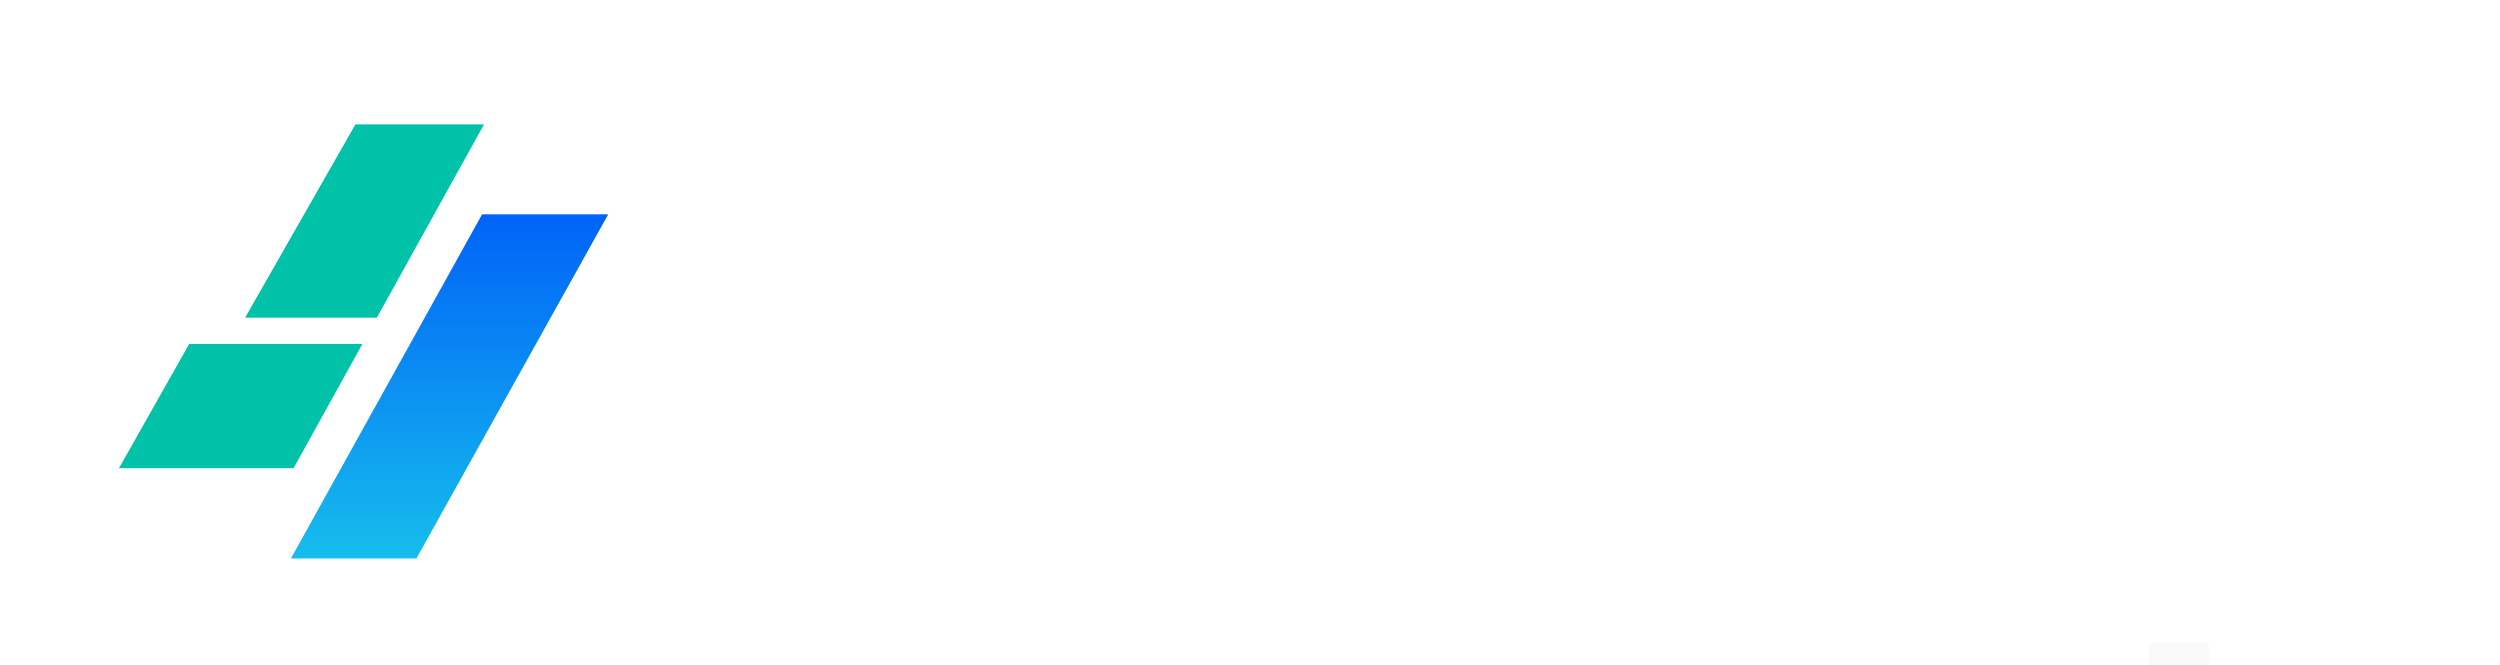
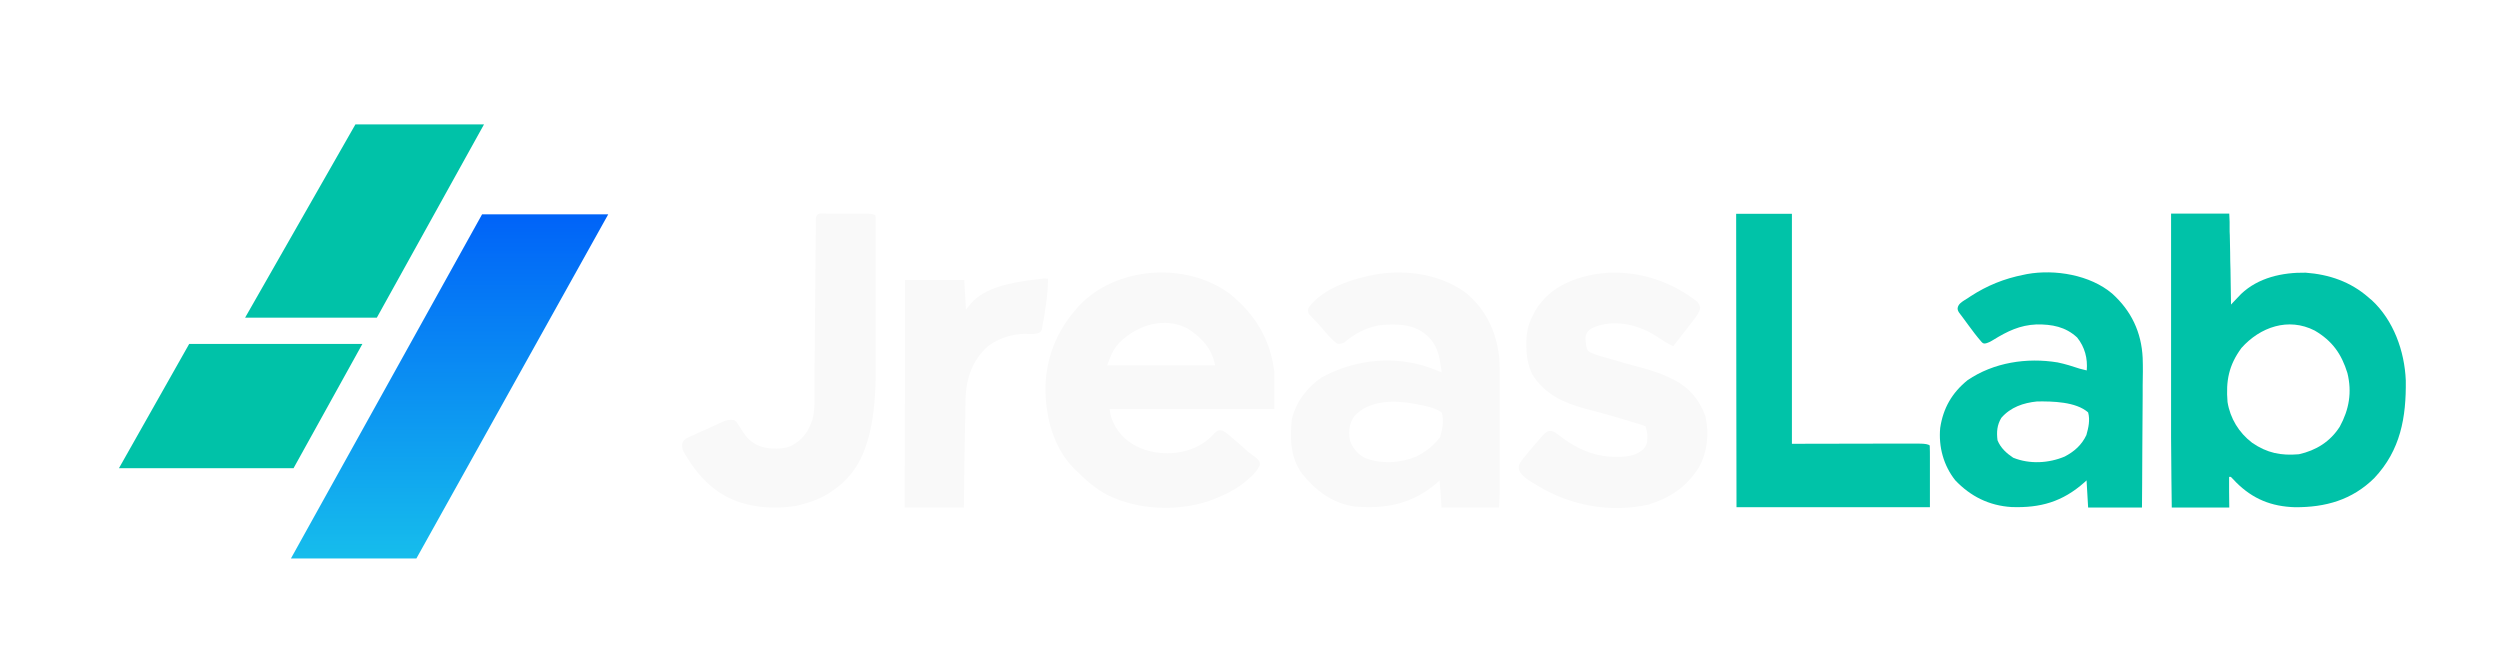
<svg xmlns="http://www.w3.org/2000/svg" id="Layer_1" viewBox="0 0 1434.74 381.55">
  <defs>
    <style>.cls-1{fill:#00c2a8;}.cls-2{fill:#f9f9f9;}.cls-3{fill:none;}.cls-4{fill:#00c3a8;}.cls-5{fill:url(#linear-gradient);}</style>
    <linearGradient id="linear-gradient" x1="258.02" y1="-204.23" x2="258.02" y2="-401.73" gradientTransform="translate(0 524.72)" gradientUnits="userSpaceOnUse">
      <stop offset="0" stop-color="#16bdec" />
      <stop offset="1" stop-color="#0063f8" />
    </linearGradient>
  </defs>
  <g>
    <path id="Symbol-top" class="cls-1" d="M203.97,71.39h73.8l-61.5,110.9h-75.6l63.3-110.9Z" />
    <path id="Symbol-left" class="cls-1" d="M108.57,197.39h99.4l-39.5,71.3H68.27l40.3-71.3Z" />
    <polygon class="cls-5" points="349.07 122.99 238.97 320.49 166.97 320.49 276.67 122.99 349.07 122.99" />
  </g>
-   <g id="Letter-1-J" transform="translate(765 246)">
+   <g id="Letter-1-J">
    <path class="cls-2" d="M474.37,122.59h22.1q4.9,0,6,1.1c.1,1.4,.1,2.8,.1,4.2v84.8q.1,40.7-13.2,58c-.4,.5-.7,.9-1.1,1.4-2.9,3.7-6.1,6.5-10,9.2q-.3,.2-1.7,1.2c-5.4,3.6-10.9,5.6-17.2,7.2-.8,.2-1.5,.4-2.3,.6-15.1,2.4-31.5,.8-44.4-7.8-7.1-4.7-13.2-11.6-17.7-18.9-1.1-1.8-2.5-3.7-3.2-5.7-.4-1.3-.4-2.7,0-4,.8-2.2,4.2-3.3,6.2-4.2,.6-.3,1.1-.5,1.7-.8,1.2-.6,2.4-1.1,3.6-1.6,1.8-.8,3.7-1.7,5.5-2.5,1.2-.5,2.3-1.1,3.5-1.6q.3-.1,1.7-.8c2.4-1.1,4.1-1.6,6.7-1.4,1.8,.2,2.7,2.2,3.6,3.6,1.2,1.8,2.3,3.7,3.6,5.4,3.9,5,9.1,7.1,15.3,7.4,3.4,.2,8,0,11-1.6,6.6-3.5,9.7-8,12.1-15,.8-3.3,1.1-6.4,1.2-9.8v-16.4c0-3.7,0-7.5,.1-11.2,.1-8.6,.1-17.2,.2-25.8,.1-7.9,.1-15.8,.2-23.7,0-3.7,.1-7.4,.1-11.2,0-2.8,0-5.7,.1-8.5v-8.4c.3-4.1,2.9-3.2,6.2-3.2Z" />
  </g>
-   <g id="Letter-2-r" transform="translate(893 283)">
+   <g id="Letter-2-r">
    <path class="cls-2" d="M601.17,159.89q.1,0,0,0c.3,.2,.3,.5,.3,.8-.1,7.1-1.1,14.2-2.3,21.2-.4,2.3-.8,4.6-1.2,6.9-.7,3.9-7.2,2.7-10.2,2.8-2.8,.1-5.6,.5-8.4,1.2-5,1.3-10.6,3.9-14.3,7.7-7.9,8.2-10.8,18.3-11,29.5v1.9c0,2.1-.1,4.1-.1,6.2,0,1.4,0,2.9-.1,4.3-.1,3.7-.1,7.5-.2,11.2-.1,3.8-.1,7.7-.2,11.5-.1,7.5-.3,26.2-.3,26.2h-34c.2-42.1,.2-87.1,.2-130.6h34q.2,2.8,1,17c1-1.2,1.9-2.4,2.9-3.6,8-9.1,22.5-11.7,33.9-13.3,1.6-.2,3.3-.4,4.9-.6,1.5-.2,3.2-.5,4.7-.3,.2-.1,.3-.1,.4,0Z" />
  </g>
-   <g id="Letter-3-e" transform="translate(974 280)">
+   <g id="Letter-3-e">
    <path class="cls-2" d="M705.77,168.59c14.7,12,23.3,26.1,25.6,45.1v21h-94.6c.7,7.4,5,14.2,10.9,18.6s13.4,6.6,20.8,6.8c10.1,.4,20.6-3,27.5-10.4,1-1.1,2.1-2.3,3.5-2.7,1.9-.4,3.6,.9,5.1,2.1,3.9,3.2,7.7,6.5,11.4,9.9,1.8,1.7,7.3,4.5,7.1,7.3,0,.5-.2,1-.5,1.5-1.6,3.2-4.2,5.5-6.9,7.8-6.3,5.6-14.2,9.1-22,12-18.4,6-40.2,5.1-57.7-3.3-6.9-3.6-12.3-8.2-17.8-13.7-.6-.6-1.2-1.2-1.9-1.8-12-12.3-16.4-30-16.3-46.9,.5-16.7,6.4-31.6,17.4-44.2,.5-.6,1.1-1.2,1.6-1.9,21.5-23.1,61.7-25.7,86.8-7.2Zm-63.1,27.8c-4.1,4.4-4.9,7.1-7.3,13.3h62c-2-9.8-7.4-15.6-15.7-21.1-13.5-7-28.8-2.1-39,7.8Z" />
  </g>
-   <g id="Letter-4-a" transform="translate(1115 280)">
+   <g id="Letter-4-a">
    <path class="cls-2" d="M841.57,168.29c11.3,9.6,17,21.8,18.8,36.4,.4,6.4,.3,12.8,.3,19.2v58.6c0,2.1-.4,8.8-.4,8.8h-33s-.4-7.5-.6-9.6q0-.6-.3-3.3c-.1-.9-.1-1.7-.2-2.6-.6,.5-1.2,1-1.8,1.6-14,11.8-28.8,14.8-47,13.3-12.7-1.9-22.2-9-30.1-18.8-6.8-9.4-7-20-5.9-31.2,2.2-9.7,8.8-18.5,17-24,17.4-9.6,38.3-12.5,57.6-7.1,3.9,1.1,7.7,2.6,11.4,4.1-1.2-9.4-2.2-16.2-9.8-22.3-7.5-5.7-17.2-5.6-26.2-4.7-7.9,1.6-13.7,4.7-19.8,9.8q-2.2,1.2-4.2,.7c-3.4-2.5-6-5.7-8.7-8.9-1.4-1.6-2.8-3.2-4.3-4.7-.6-.6-1.1-1.2-1.7-1.8-.5-.5-1-1-1.5-1.6q-.8-1.5-.3-3.4c8.2-11.6,25.9-17,39.2-19.4,17.7-2.8,37,.1,51.5,10.9Zm-64.2,70.4c-3.1,4.3-3.5,8.6-2.7,13.8,1.5,4.7,4.3,7.9,8.6,10.3,9.3,3.7,20.4,3,29.6-.8,5.4-2.8,9.9-6.2,13.6-11.1,1.3-4.6,2.4-9.6,.9-14.2-4.1-2.9-9.5-3.8-14.4-4.7-.7-.1-1.3-.3-2-.4-11.2-2-25.3-1.9-33.6,7.1Z" />
  </g>
-   <g id="Letter-5-s" transform="translate(1245 280)">
+   <g id="Letter-5-s">
    <path class="cls-2" d="M923.27,156.49c18.8-.6,35.7,5.1,50.6,16.5q1.5,1.7,1.9,3.6c-.6,3-2.1,4.8-4,7.3q-.2,.2-1.1,1.4c-1.1,1.5-2.2,2.9-3.4,4.4-.7,.9-1.4,1.8-2.1,2.7-1.6,2.1-3.3,4.2-4.9,6.3-3.3-1.5-6.2-3.4-9.2-5.4-10-6.7-23.5-10.1-35.2-5.9-2,.7-4.1,1.8-5.1,3.6-1.2,2-.9,4.6-.5,6.9,.2,1.3,.4,2.8,1.4,3.7,.7,.7,1.7,1,2.7,1.3,0,.5,10.9,3.4,12.3,3.8,3.7,1.2,7.4,2.2,11.2,3.2,7.4,1.9,14.4,3.9,21.2,7.3,.5,.3,1.1,.5,1.7,.8,8.8,4.6,14.6,11.5,18,21,2.2,9.8,1.1,20.3-3.7,29.1-7.1,11.3-16.3,17.5-29,21.5-21.9,4.8-44.7,.7-63.7-10.9-3.5-2.2-12.1-6.3-10.6-11.6,.3-1.2,1.1-2.2,1.8-3.2,3.7-4.8,7.8-9.3,11.7-13.9,2.7-3.2,5.2-3.6,8.6-.8,9.8,7.8,20.6,13,33.3,13h2.1c5.3-.1,9.8-.9,13.9-4.4,1.8-2.2,2.3-3.7,2.2-6.5v-1.8q0-1.8-1-4.8-2.7-1.1-6-2c-.8-.3-1.7-.5-2.6-.8-5.5-1.7-11-3.3-16.5-4.8-1.1-.3-2.2-.6-3.3-.9-2.2-.6-4.4-1.2-6.5-1.7-12.5-3.5-23-8.3-30.1-19.6-2.6-5.6-3.4-10.9-3.4-17v-2.1c.1-6,1.5-10.8,4.4-16.1,.3-.6,.6-1.1,.9-1.7,.9-1.5,1.9-2.9,3.1-4.3,.5-.6,.9-1.1,1.4-1.7,9.3-10.3,24-14.6,37.5-15.5Z" />
  </g>
-   <g id="Letter-6-L" transform="translate(1370 246)">
+   <g id="Letter-6-L">
    <path class="cls-4" d="M996.37,122.69h32V254.69q38.9-.1,51.2-.1h21.8q5,0,6.1,1.1c.1,2.4,.1,4.7,.1,7.1v28.3h-111s-.2-112.3-.2-168.4Z" />
  </g>
-   <g id="Letter-7-a" transform="translate(1487 280)">
+   <g id="Letter-7-a">
    <path class="cls-1" d="M1212.17,168.49c11,9.9,16.8,22.2,17.5,36.9,.2,5.3,.1,10.5,0,15.8v5.8c0,5-.1,10.1-.1,15.1s-.1,10.3-.1,15.4c0,10.1-.2,33.8-.2,33.8h-30.9s-.9-14.7-.9-15.6q-.2,.2-1.2,1.1c-12.6,11.2-25.3,14.8-41.9,14.2-12.8-.8-23.5-6.1-32.3-15.4-6.7-8.5-9.6-19.2-8.6-30,1.7-11.3,6.7-20.1,15.7-27.4,15-10.2,34-13.1,51.7-10.2,4.3,.9,8.5,2.2,12.7,3.6,1.3,.3,2.7,.7,4,1,.6-6.9-1.1-13.4-5.5-18.9-6.7-6.2-14.4-7.6-23.3-7.5-9.6,.4-16.7,3.9-24.7,8.8-1,.6-2.1,1.3-3.3,1.7-1.5,.6-2.5,.8-3.6-.5-2.7-3.1-5.2-6.4-7.6-9.7-1.2-1.6-2.4-3.3-3.6-4.9-1-1.4-2.6-2.9-2.5-4.7,.1-1.1,.8-2.2,1.6-2.9,1.2-1.1,2.7-1.9,4.1-2.8,.6-.4,1.2-.8,1.8-1.2,9.4-6.1,19.2-10.1,30.4-12.3,.6-.1,1.2-.3,1.9-.4,16.1-2.9,36.3,.5,48.9,11.2Zm-63.6,71.3c-2.5,4.1-2.8,8.2-2.2,12.9,1.8,4.4,5.1,7.4,9,10,9.4,3.8,20.4,3.2,29.6-.7,5.5-2.9,9.7-6.6,12.4-12.3,1.2-4.3,2.2-8.6,1-13-7-6.2-20.5-6.4-29.3-6.3-7.9,.8-15.2,3.3-20.5,9.4Z" />
  </g>
-   <g id="Letter-8-b" transform="translate(1620 241)">
+   <g id="Letter-8-b">
    <path class="cls-1" d="M1279.37,122.69s.1,1.9,.2,4.7v3.7c0,1.3,0,2.5,.1,3.8,.1,3.3,.1,6.6,.2,9.9,0,3.4,.1,6.7,.2,10.1,.1,6.6,.2,13.2,.3,19.9,.5-.5,1.1-1.1,1.6-1.7,.7-.7,1.4-1.4,2.1-2.2,.7-.7,1.4-1.4,2.1-2.2,9.9-9.4,23.7-12.4,37-12.2,13.6,1,25.8,5.2,36.1,14.2,.6,.5,1.2,1.1,1.9,1.6,12.5,11.6,18.8,29.2,19.5,46,.3,21.2-3,40.1-18.1,56.1-12.8,12.6-28,16.8-45.5,16.7-13.5-.4-24.2-4.7-33.8-14.3q-.3-.3-1.7-1.8l-1.3-1.3h-1v8.3c0,1.2,.1,9.3,.1,9.3h-33s-.4-29.5-.4-40.3V122.59h33.4v.1Zm7,77c-7.3,9.9-9,18.9-8,31,1.5,9.4,6.5,17.6,14.1,23.4,8.6,5.9,16.5,7.5,26.9,6.6,9.8-2.2,17.9-7.2,23.4-15.8,5.4-9.9,7.1-19.8,4.4-30.8-3.4-11-8.7-18.5-18.8-24.4-15.1-7.7-31.3-2-42,10Z" />
  </g>
  <rect class="cls-3" width="1434.74" height="381.55" />
</svg>
